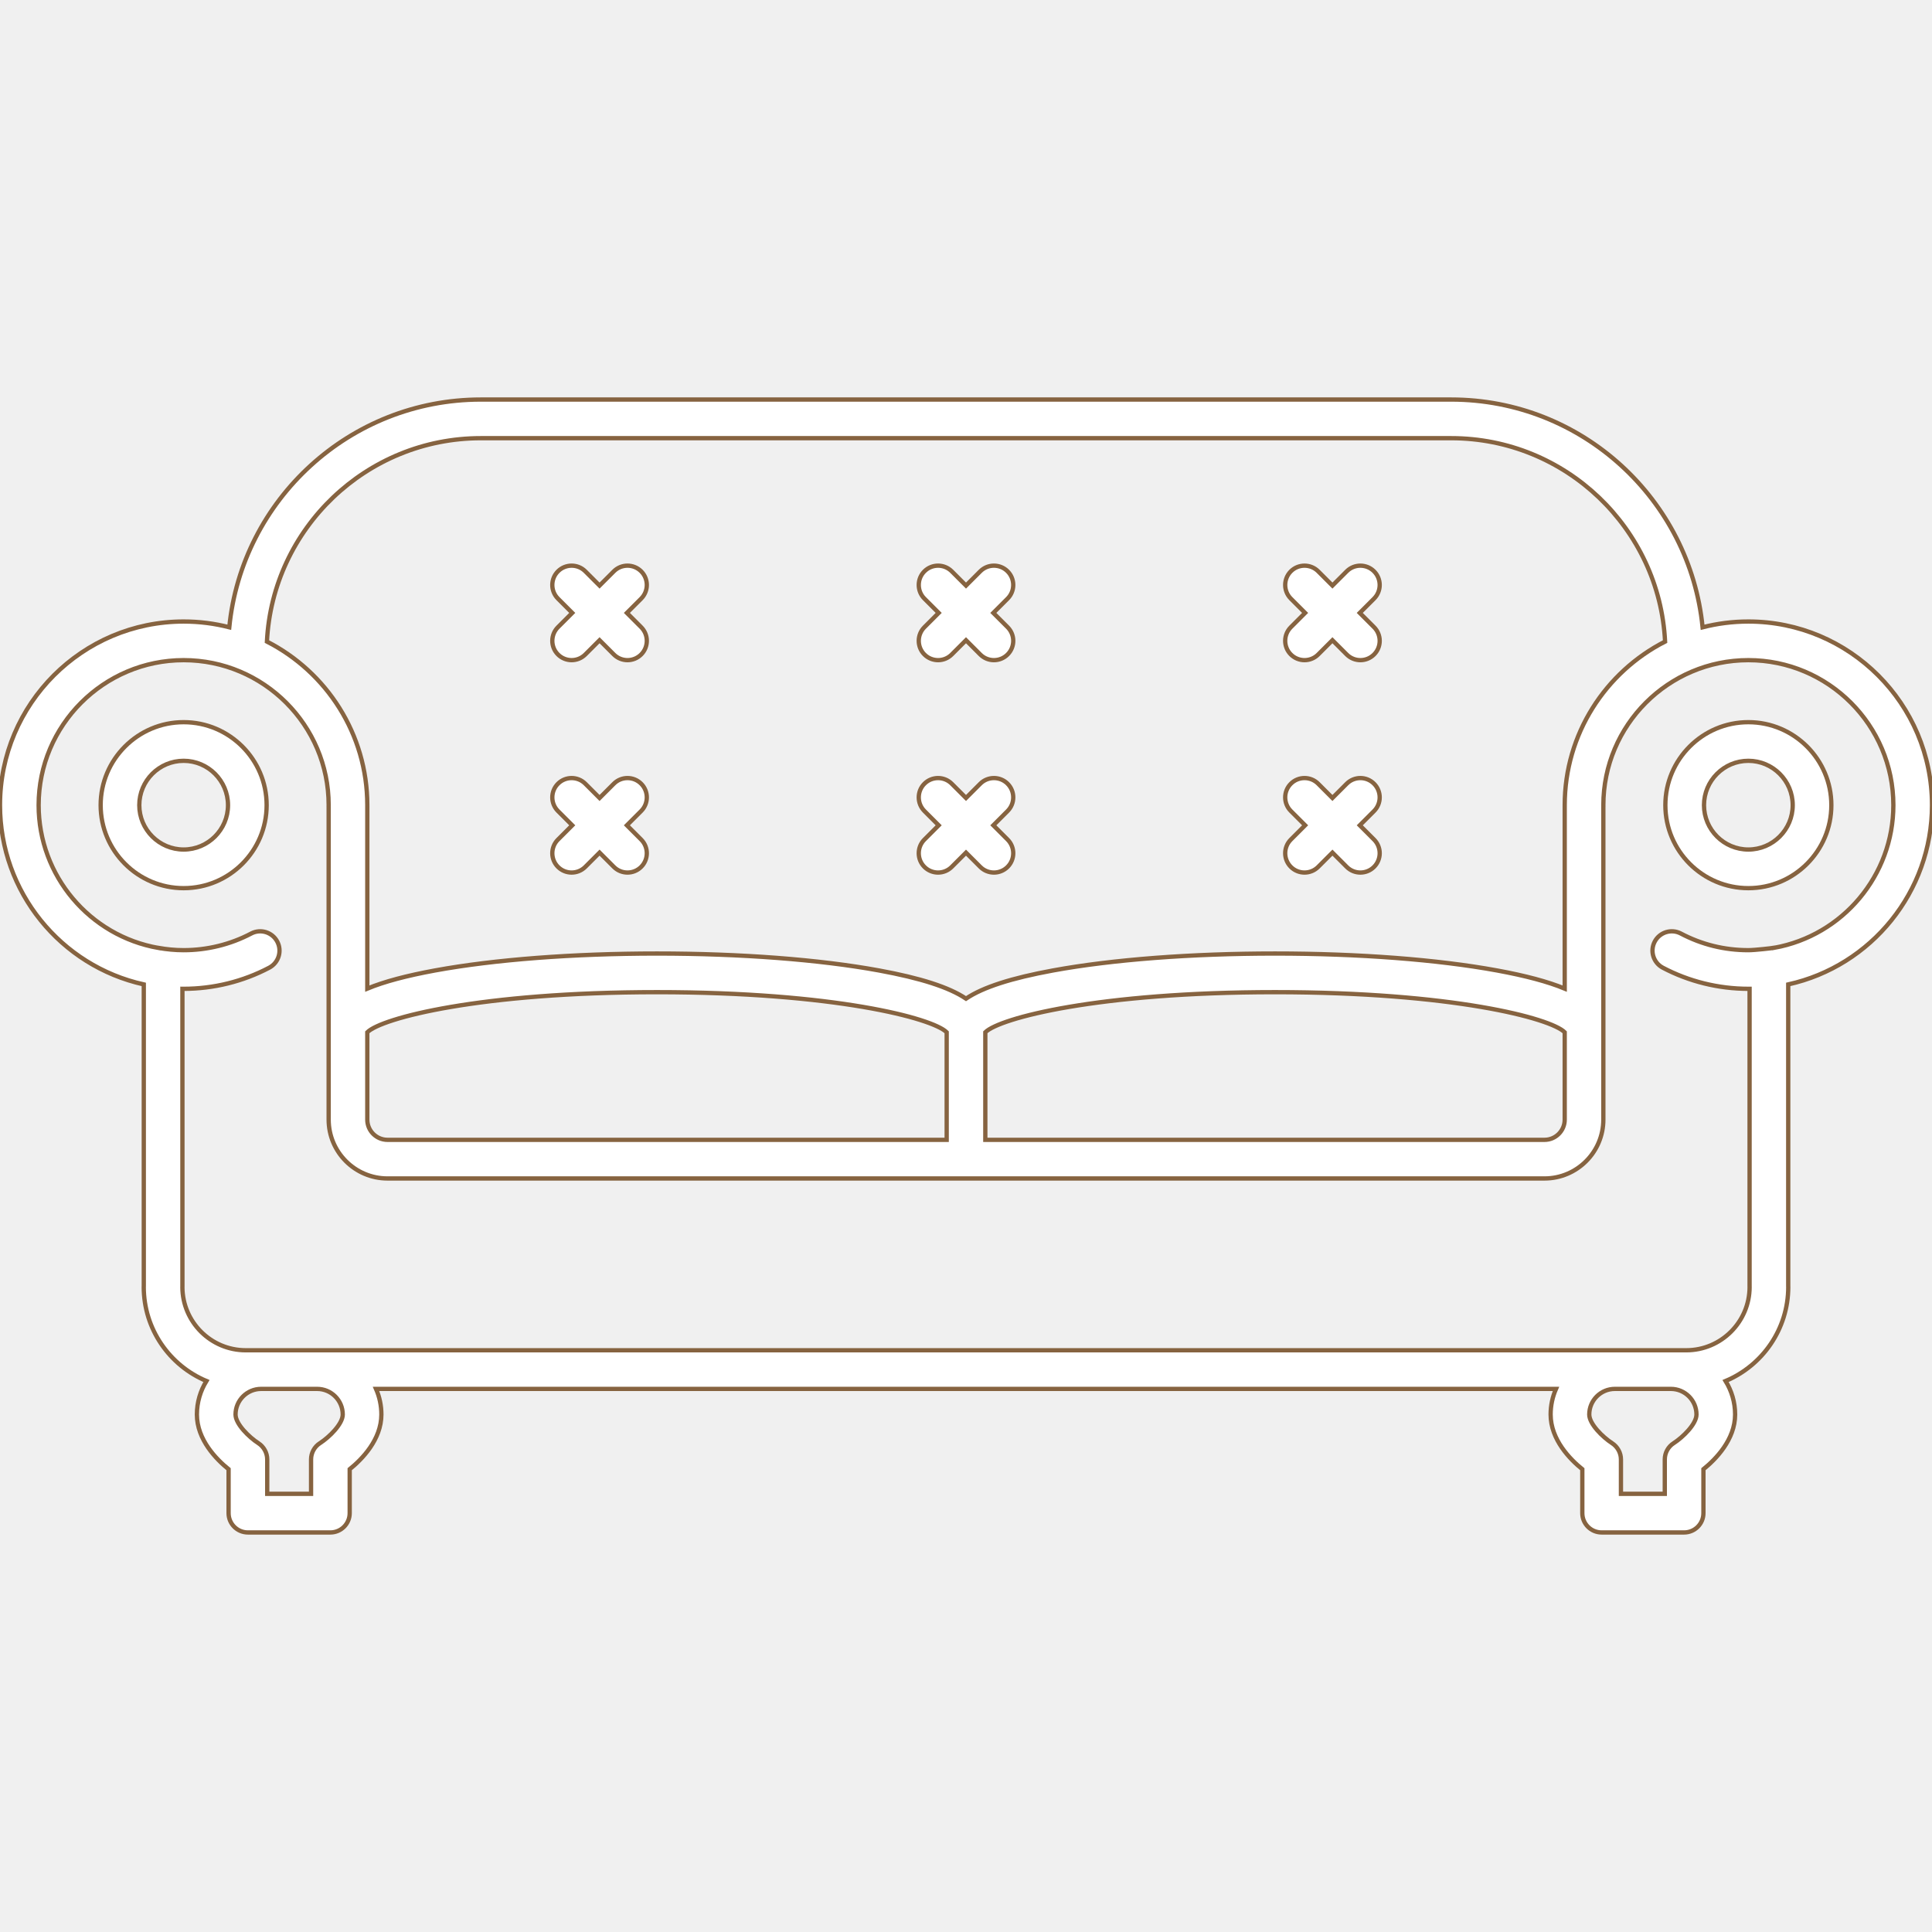
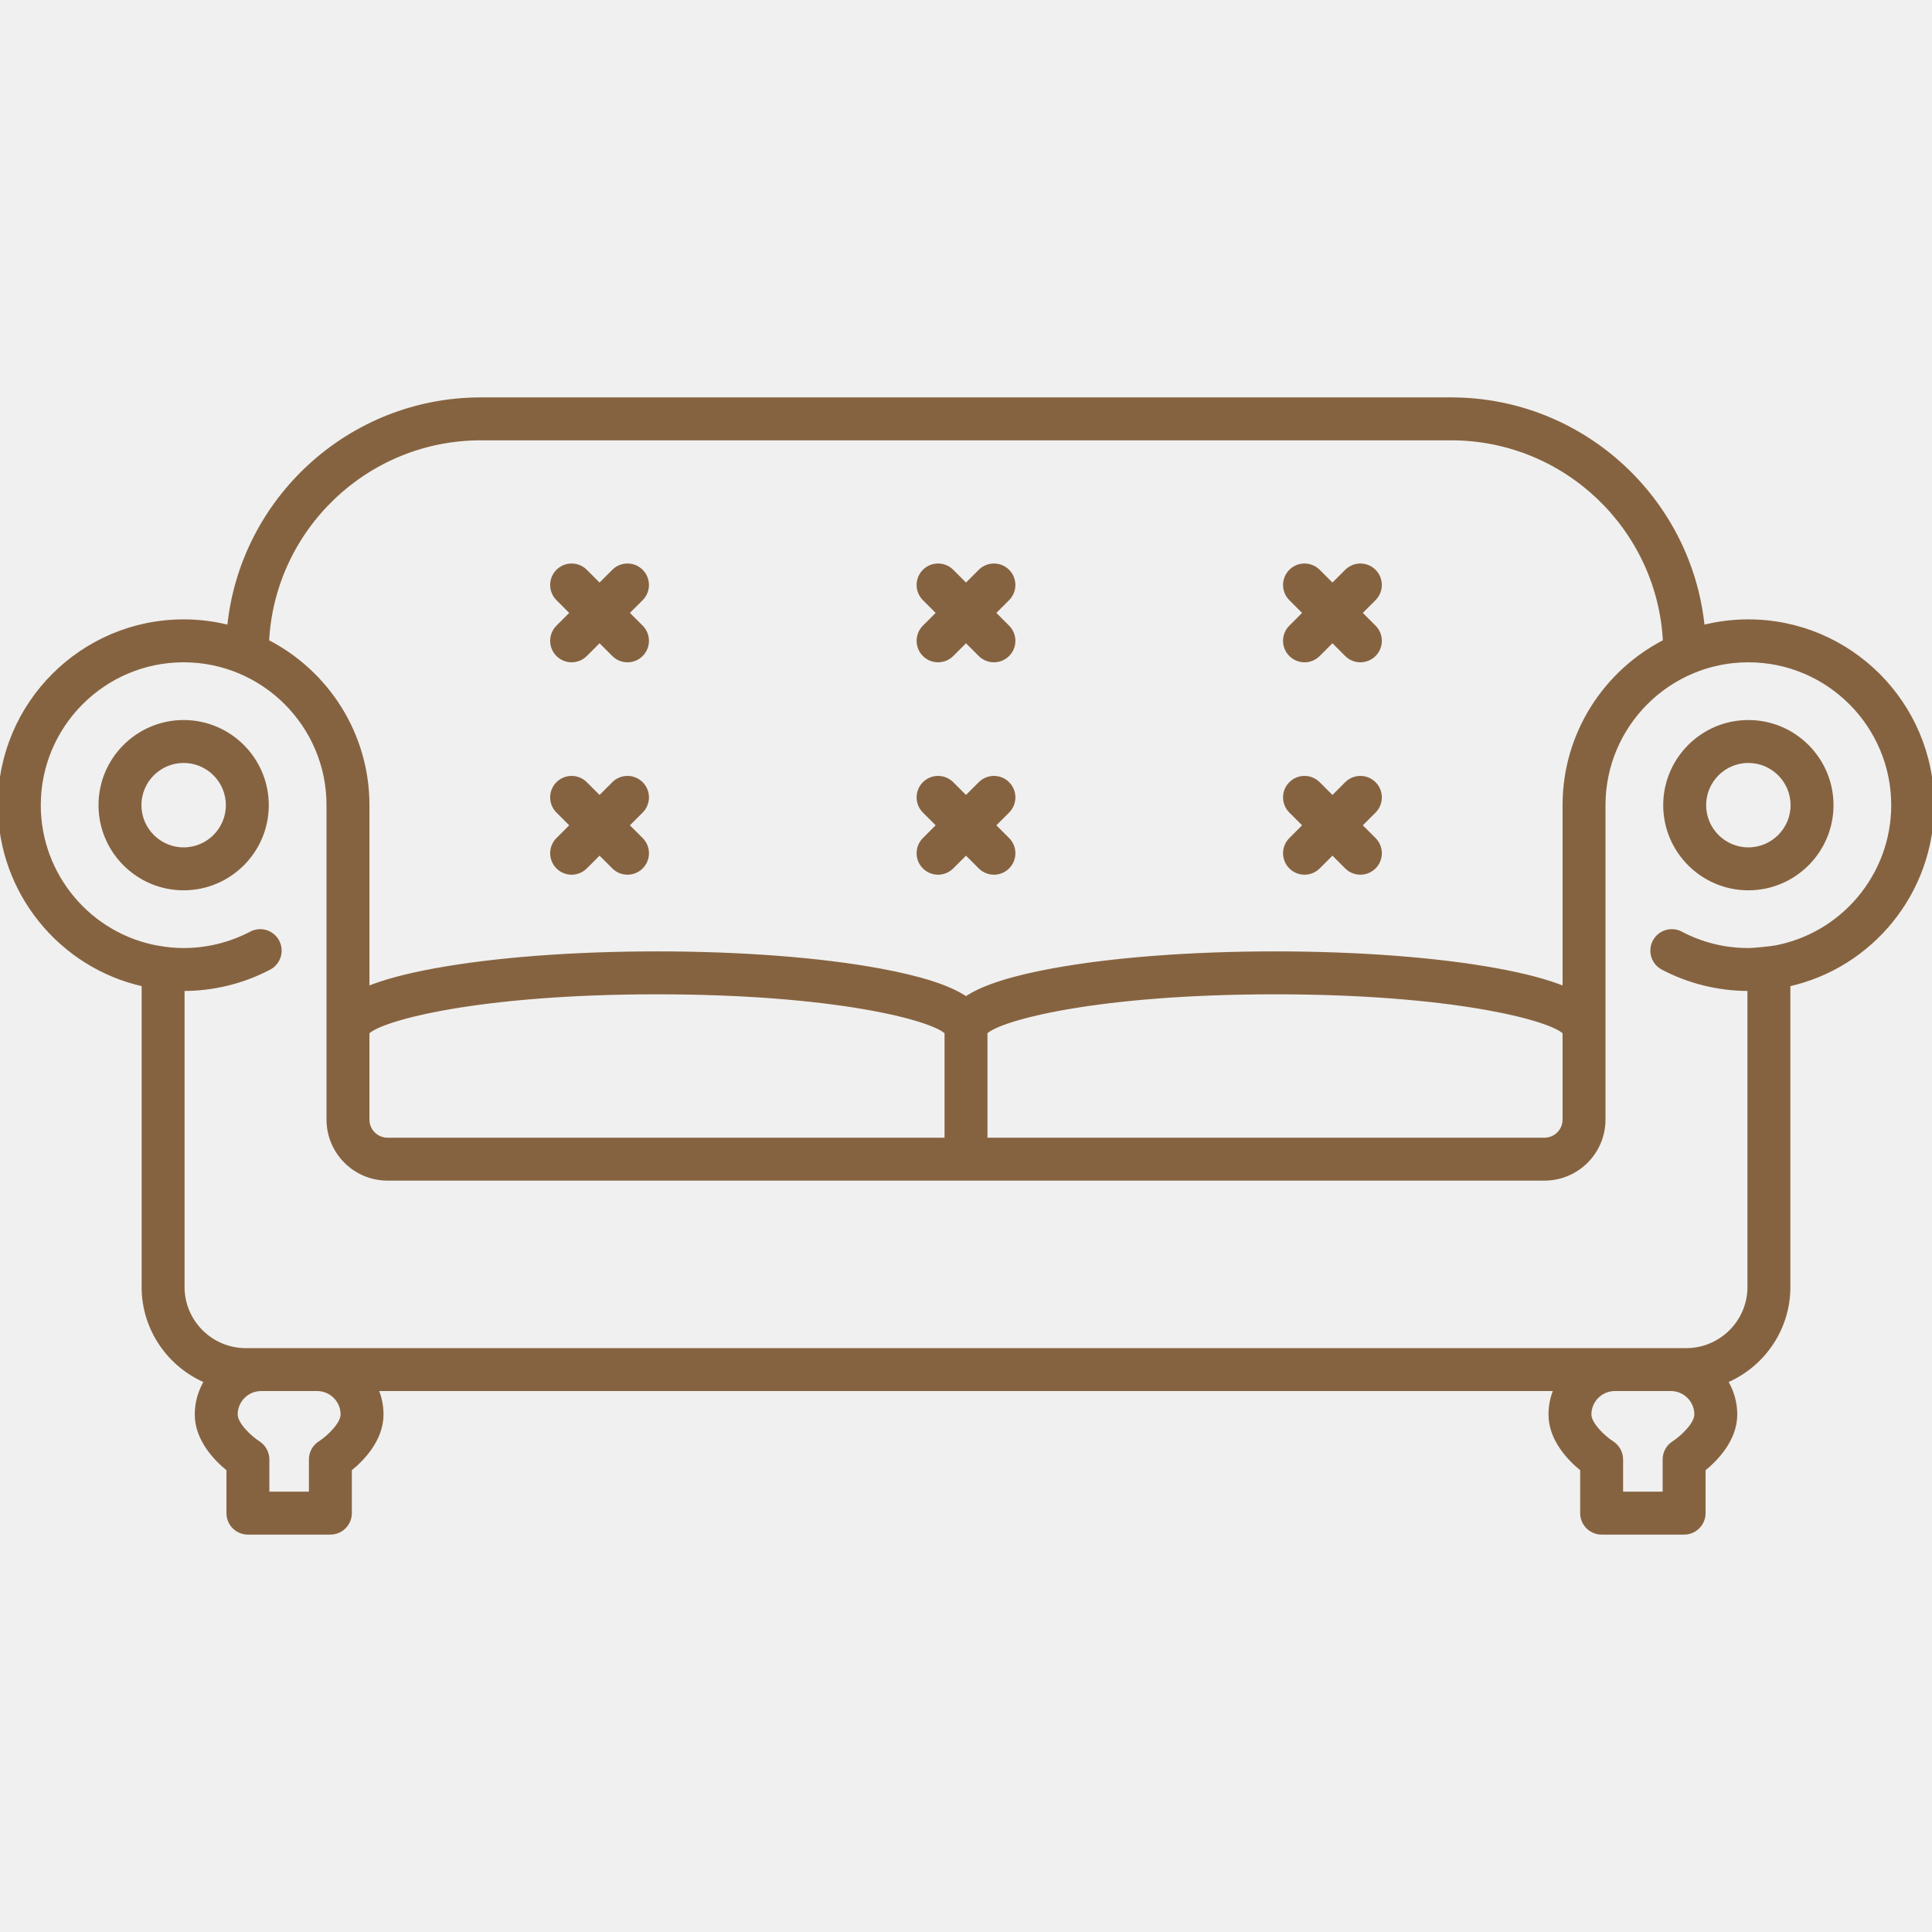
- <svg xmlns="http://www.w3.org/2000/svg" fill="#ffffff" height="200px" width="200px" version="1.1" id="Capa_1" viewBox="0 0 450.051 450.051" xml:space="preserve" stroke="#866340">
+ <svg xmlns="http://www.w3.org/2000/svg" fill="#866340" height="200px" width="200px" version="1.1" id="Capa_1" viewBox="0 0 450.051 450.051" xml:space="preserve" stroke="#866340">
  <g id="SVGRepo_bgCarrier" stroke-width="0" />
  <g id="SVGRepo_tracerCarrier" stroke-linecap="round" stroke-linejoin="round" />
  <g id="SVGRepo_iconCarrier">
    <g>
      <g>
        <path d="M42.78,206.894c-10.661,0-19.334-8.673-19.334-19.333c0-10.66,8.673-19.333,19.334-19.333 c10.661,0,19.333,8.673,19.333,19.333C62.113,198.221,53.44,206.894,42.78,206.894z M42.78,177.227 c-5.698,0-10.333,4.635-10.333,10.333c0,5.698,4.636,10.333,10.333,10.333c5.698,0,10.333-4.636,10.333-10.333 C53.113,181.863,48.478,177.227,42.78,177.227z" />
      </g>
      <g>
        <g>
          <path d="M407.272,206.894c-10.661,0-19.334-8.673-19.334-19.333c0-10.66,8.673-19.333,19.334-19.333 c10.661,0,19.334,8.673,19.334,19.333C426.606,198.221,417.933,206.894,407.272,206.894z M407.272,177.227 c-5.698,0-10.334,4.635-10.334,10.333c0,5.698,4.636,10.333,10.334,10.333c5.698,0,10.334-4.636,10.334-10.333 C417.606,181.863,412.97,177.227,407.272,177.227z" />
        </g>
        <path d="M450.051,187.56c0-23.589-19.19-42.78-42.779-42.78c-3.679,0-7.251,0.467-10.659,1.345 c-2.948-29.739-28.074-53.054-58.575-53.054H112.015c-30.502,0-55.657,23.308-58.605,53.047c-3.4-0.873-6.961-1.338-10.629-1.338 C19.191,144.781,0,163.971,0,187.56c0,20.183,14.143,37.477,33.495,41.756v70.354c-0.001,0.035-0.01,0.066-0.01,0.102 c0,9.858,6.035,18.332,14.603,21.927c-1.399,2.276-2.221,4.942-2.221,7.804c0,5.875,4.56,10.466,7.381,12.744v10.233 c0,2.485,2.015,4.5,4.5,4.5H76.96c2.485,0,4.5-2.015,4.5-4.5v-10.233c2.821-2.278,7.381-6.869,7.381-12.744 c0-2.12-0.449-4.135-1.248-5.964H362.46c-0.799,1.829-1.248,3.844-1.248,5.964c0,5.875,4.56,10.466,7.381,12.744v10.233 c0,2.485,2.015,4.5,4.5,4.5h19.213c2.485,0,4.5-2.015,4.5-4.5v-10.233c2.821-2.278,7.381-6.869,7.381-12.744 c0-2.862-0.821-5.529-2.221-7.804c8.568-3.595,14.602-12.069,14.602-21.927c0-0.033-0.009-0.064-0.01-0.097v-70.358 C435.909,225.038,450.051,207.743,450.051,187.56z M112.015,102.072h226.023c26.67,0,48.518,21.03,49.836,47.379 c-13.862,7.085-23.381,21.502-23.381,38.11c0,0.044,0.001,0.089,0.001,0.129c0,0.038-0.001,0.077-0.001,0.115v42.49 c-3.9-1.616-9.109-3.008-15.771-4.231c-13.855-2.543-32.222-3.943-51.713-3.943c-19.491,0-37.855,1.4-51.712,3.943 c-9.674,1.775-16.317,3.902-20.271,6.565c-3.954-2.663-10.598-4.79-20.271-6.565c-13.855-2.543-32.22-3.943-51.711-3.943 c-19.492,0-37.857,1.4-51.712,3.943c-6.662,1.223-11.871,2.615-15.771,4.231v-42.49c0-0.038,0-0.076-0.002-0.113 c0.001-0.043,0.002-0.087,0.002-0.131c0-16.608-9.519-31.025-23.382-38.11C63.496,123.102,85.345,102.072,112.015,102.072z M364.493,240.463v20.345c0,2.599-2.114,4.713-4.713,4.713H229.525v-25.064c3.349-3.307,26.224-9.336,67.483-9.336 C338.3,231.121,361.17,237.157,364.493,240.463z M220.525,240.463v25.058H90.272c-2.599,0-4.713-2.114-4.713-4.713v-20.345 c3.322-3.305,26.192-9.342,67.483-9.342C194.333,231.121,217.203,237.157,220.525,240.463z M79.841,329.503 c0,2.218-3.166,5.294-5.293,6.665c-1.3,0.826-2.088,2.259-2.088,3.799v8.013H62.248v-8.013c0-1.529-0.79-2.962-2.075-3.791 c-2.14-1.38-5.306-4.456-5.306-6.674c0-3.288,2.676-5.964,5.965-5.964h13.045C77.166,323.539,79.841,326.214,79.841,329.503z M389.894,336.168c-1.301,0.826-2.089,2.259-2.089,3.799v8.013h-10.213v-8.013c0-1.529-0.79-2.962-2.075-3.791 c-2.14-1.38-5.306-4.456-5.306-6.674c0-3.288,2.676-5.964,5.965-5.964h13.047c3.288,0,5.963,2.675,5.963,5.964 C395.186,331.72,392.02,334.796,389.894,336.168z M413.305,220.786c0-0.001-0.001-0.003-0.001-0.004 c-0.47,0.085-4.517,0.557-6.032,0.557c-5.561,0-10.854-1.305-15.733-3.877c-2.196-1.16-4.921-0.316-6.079,1.882 c-1.159,2.198-0.316,4.92,1.882,6.079c6.1,3.216,12.991,4.916,19.931,4.916c0.096,0,0.189-0.006,0.285-0.006v69.439 c0,0.022,0.006,0.043,0.007,0.064c-0.036,8.113-6.644,14.703-14.765,14.703H57.251c-8.12,0-14.727-6.588-14.764-14.7 c0-0.023,0.007-0.044,0.007-0.067v-69.438c0.095,0.001,0.19,0.006,0.286,0.006c6.94,0,13.831-1.7,19.929-4.916 c2.198-1.16,3.041-3.881,1.881-6.08c-1.159-2.198-3.88-3.042-6.079-1.881c-4.809,2.537-10.249,3.877-15.731,3.877 c-1.974,0-3.932-0.19-5.858-0.528c0,0.003,0,0.006,0,0.009C20.892,218.023,9,204.007,9,187.56c0-18.627,15.153-33.78,33.78-33.78 c18.626,0,33.779,15.153,33.779,33.737l-0.006,0.26c0,0.088,0.001,0.177,0.006,0.265v72.765c0,7.562,6.151,13.713,13.713,13.713 H359.78c7.561,0,13.713-6.151,13.713-13.713v-72.772c0.004-0.077,0.006-0.154,0.006-0.231c0-0.096-0.003-0.19-0.006-0.244 c0-18.627,15.153-33.78,33.779-33.78c18.626,0,33.779,15.153,33.779,33.78C441.051,203.946,429.246,217.916,413.305,220.786z" />
      </g>
      <g>
        <path d="M149.354,133.085c-1.757-1.756-4.606-1.757-6.364,0l-3.325,3.325l-3.325-3.325c-1.758-1.757-4.606-1.757-6.364,0 c-1.757,1.758-1.757,4.607,0,6.364l3.325,3.324l-3.325,3.325c-1.757,1.757-1.757,4.607,0,6.364 c0.879,0.878,2.03,1.318,3.182,1.318c1.151,0,2.303-0.439,3.182-1.318l3.325-3.325l3.325,3.325 c0.879,0.878,2.03,1.318,3.182,1.318c1.152,0,2.303-0.439,3.182-1.318c1.757-1.758,1.757-4.607,0-6.364l-3.325-3.325l3.325-3.324 C151.112,137.692,151.112,134.843,149.354,133.085z" />
        <path d="M149.354,182.563c-1.757-1.757-4.606-1.757-6.364,0l-3.325,3.325l-3.325-3.325c-1.758-1.757-4.606-1.757-6.364,0 c-1.757,1.758-1.757,4.607,0,6.364l3.325,3.324l-3.325,3.325c-1.757,1.757-1.757,4.606,0,6.364 c0.879,0.879,2.03,1.318,3.182,1.318c1.151,0,2.303-0.439,3.182-1.318l3.325-3.325l3.325,3.325 c0.879,0.879,2.03,1.318,3.182,1.318c1.152,0,2.303-0.439,3.182-1.318c1.757-1.758,1.757-4.607,0-6.364l-3.325-3.325l3.325-3.324 C151.112,187.17,151.112,184.321,149.354,182.563z" />
        <path d="M316.751,142.774l3.324-3.324c1.758-1.757,1.758-4.606,0-6.364c-1.756-1.757-4.607-1.757-6.363,0l-3.325,3.325 l-3.325-3.325c-1.756-1.757-4.608-1.757-6.363,0c-1.758,1.758-1.758,4.607,0,6.364l3.324,3.324l-3.324,3.325 c-1.758,1.757-1.758,4.607,0,6.364c0.878,0.878,2.03,1.318,3.182,1.318s2.304-0.439,3.182-1.318l3.325-3.325l3.325,3.325 c0.878,0.878,2.03,1.318,3.182,1.318s2.304-0.439,3.182-1.318c1.758-1.758,1.758-4.607,0-6.364L316.751,142.774z" />
        <path d="M320.075,182.563c-1.756-1.757-4.607-1.757-6.363,0l-3.325,3.325l-3.325-3.325c-1.756-1.757-4.608-1.757-6.363,0 c-1.758,1.758-1.758,4.607,0,6.364l3.324,3.324l-3.324,3.325c-1.758,1.757-1.758,4.606,0,6.364 c0.878,0.879,2.03,1.318,3.182,1.318s2.304-0.439,3.182-1.318l3.325-3.325l3.325,3.325c0.878,0.879,2.03,1.318,3.182,1.318 s2.304-0.439,3.182-1.318c1.758-1.758,1.758-4.607,0-6.364l-3.324-3.325l3.324-3.324 C321.833,187.17,321.833,184.321,320.075,182.563z" />
        <path d="M231.389,142.774l3.325-3.325c1.757-1.757,1.757-4.606-0.001-6.364c-1.758-1.757-4.606-1.757-6.364,0l-3.323,3.324 l-3.324-3.324c-1.757-1.757-4.607-1.758-6.364,0c-1.758,1.757-1.758,4.606,0,6.364l3.325,3.325l-3.325,3.325 c-1.757,1.757-1.757,4.606,0,6.364c0.878,0.878,2.03,1.318,3.182,1.318c1.152,0,2.304-0.439,3.182-1.318l3.324-3.324l3.323,3.324 c0.879,0.879,2.031,1.318,3.183,1.318c1.151,0,2.303-0.439,3.182-1.318c1.758-1.757,1.758-4.606,0.001-6.364L231.389,142.774z" />
        <path d="M234.713,182.563c-1.758-1.757-4.606-1.757-6.364,0.001l-3.323,3.324l-3.324-3.324c-1.757-1.758-4.607-1.757-6.364-0.001 c-1.758,1.757-1.758,4.606,0,6.364l3.325,3.325l-3.325,3.325c-1.757,1.757-1.757,4.606,0,6.364 c0.878,0.879,2.03,1.318,3.182,1.318c1.152,0,2.304-0.439,3.182-1.318l3.324-3.324l3.323,3.324 c0.879,0.879,2.031,1.318,3.183,1.318c1.151,0,2.303-0.439,3.182-1.318c1.758-1.757,1.758-4.606,0.001-6.364l-3.325-3.325 l3.325-3.325C236.471,187.169,236.471,184.32,234.713,182.563z" />
      </g>
    </g>
  </g>
</svg>
